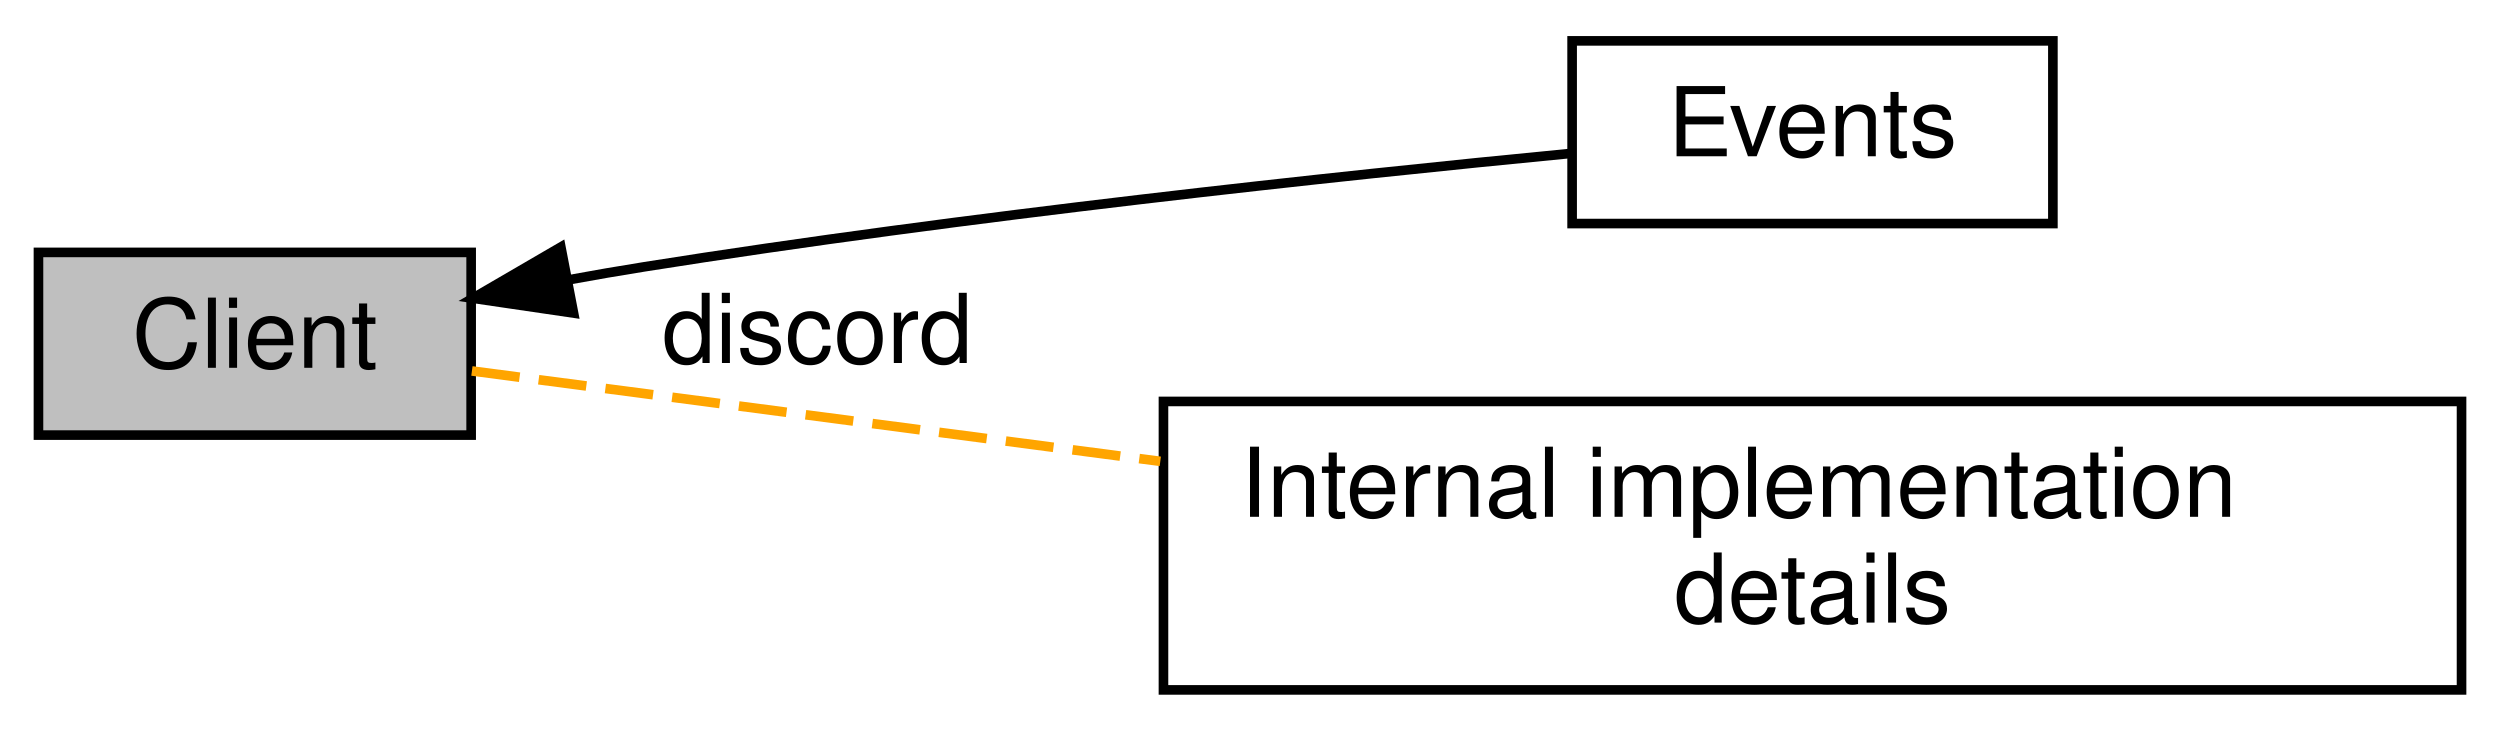
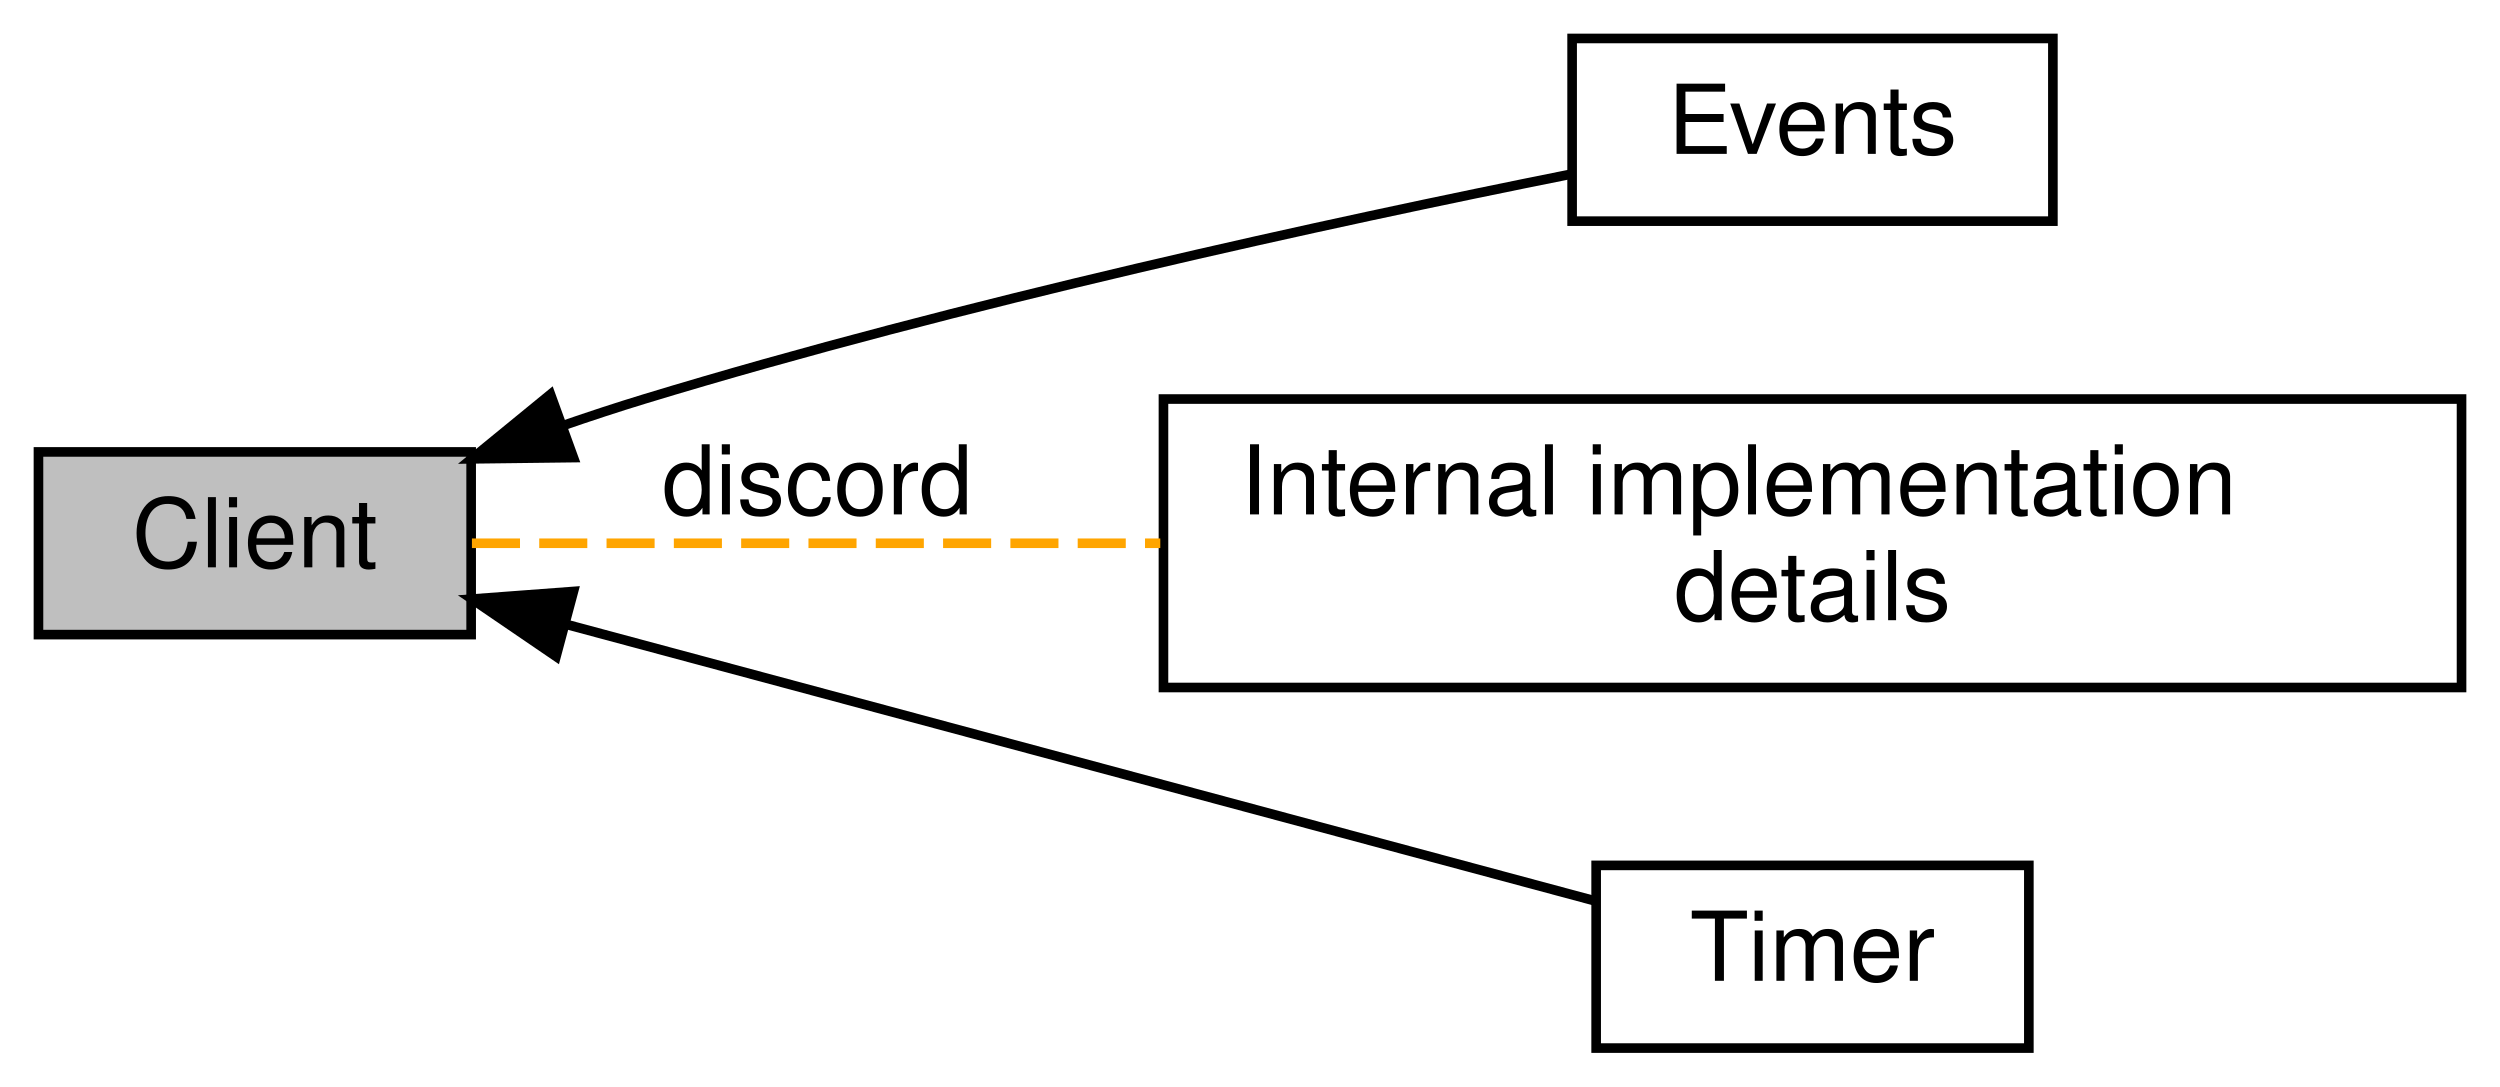
- <svg xmlns="http://www.w3.org/2000/svg" xmlns:xlink="http://www.w3.org/1999/xlink" width="260pt" height="76pt" viewBox="0.00 0.00 260.00 75.50">
-   <g id="graph0" class="graph" transform="scale(1 1) rotate(0) translate(4 71.5)">
+ <svg xmlns="http://www.w3.org/2000/svg" xmlns:xlink="http://www.w3.org/1999/xlink" width="260pt" height="113pt" viewBox="0.00 0.00 260.00 113.00">
+   <g id="graph0" class="graph" transform="scale(1 1) rotate(0) translate(4 109)">
    <g id="node1" class="node">
      <g id="a_node1">
        <a xlink:title="Functions and datatypes for the client.">
-           <polygon fill="#bfbfbf" stroke="black" points="45,-45.5 0,-45.5 0,-26.5 45,-26.5 45,-45.5" />
-           <text text-anchor="middle" x="22.5" y="-33.5" font-family="Helvetica,sans-Serif" font-size="10.00">Client</text>
+           <polygon fill="#bfbfbf" stroke="black" points="45,-62 0,-62 0,-43 45,-43 45,-62" />
+           <text text-anchor="middle" x="22.5" y="-50" font-family="Helvetica,sans-Serif" font-size="10.00">Client</text>
        </a>
      </g>
    </g>
    <g id="node2" class="node">
      <g id="a_node2">
        <a xlink:href="group__DiscordEvent.html" target="_top" xlink:title="The Discord public Events API supported by Concord.">
-           <polygon fill="none" stroke="black" points="209.5,-67.5 159.5,-67.5 159.5,-48.5 209.5,-48.5 209.5,-67.5" />
-           <text text-anchor="middle" x="184.5" y="-55.5" font-family="Helvetica,sans-Serif" font-size="10.00">Events</text>
+           <polygon fill="none" stroke="black" points="209.5,-105 159.5,-105 159.5,-86 209.5,-86 209.5,-105" />
+           <text text-anchor="middle" x="184.5" y="-93" font-family="Helvetica,sans-Serif" font-size="10.00">Events</text>
        </a>
      </g>
    </g>
    <g id="edge1" class="edge">
-       <path fill="none" stroke="black" d="M55.2,-42.66C57.84,-43.14 60.46,-43.6 63,-44 96.28,-49.29 135.03,-53.44 159.41,-55.8" />
-       <polygon fill="black" stroke="black" points="55.65,-39.19 45.17,-40.73 54.33,-46.06 55.65,-39.19" />
+       <path fill="none" stroke="black" d="M54.55,-64.74C57.39,-65.72 60.24,-66.66 63,-67.5 95.87,-77.51 134.73,-85.95 159.24,-90.86" />
+       <polygon fill="black" stroke="black" points="55.64,-61.41 45.05,-61.28 53.25,-67.99 55.64,-61.41" />
    </g>
    <g id="node3" class="node">
      <g id="a_node3">
        <a xlink:href="group__DiscordInternal.html" target="_top" xlink:title="Documentation useful when developing or debugging Concord itself.">
-           <polygon fill="none" stroke="black" points="252,-30 117,-30 117,0 252,0 252,-30" />
-           <text text-anchor="start" x="125" y="-18" font-family="Helvetica,sans-Serif" font-size="10.00">Internal implementation</text>
-           <text text-anchor="middle" x="184.5" y="-7" font-family="Helvetica,sans-Serif" font-size="10.00"> details</text>
+           <polygon fill="none" stroke="black" points="252,-67.5 117,-67.5 117,-37.5 252,-37.5 252,-67.5" />
+           <text text-anchor="start" x="125" y="-55.5" font-family="Helvetica,sans-Serif" font-size="10.00">Internal implementation</text>
+           <text text-anchor="middle" x="184.5" y="-44.5" font-family="Helvetica,sans-Serif" font-size="10.00"> details</text>
+         </a>
+       </g>
+     </g>
+     <g id="edge3" class="edge">
+       <path fill="none" stroke="orange" stroke-dasharray="5,2" d="M45.08,-52.5C63.5,-52.5 91.02,-52.5 116.67,-52.5" />
+       <text text-anchor="middle" x="81" y="-55.5" font-family="Helvetica,sans-Serif" font-size="10.00">discord</text>
+     </g>
+     <g id="node4" class="node">
+       <g id="a_node4">
+         <a xlink:href="group__DiscordTimer.html" target="_top" xlink:title="Schedule callbacks to be called in the future.">
+           <polygon fill="none" stroke="black" points="207,-19 162,-19 162,0 207,0 207,-19" />
+           <text text-anchor="middle" x="184.5" y="-7" font-family="Helvetica,sans-Serif" font-size="10.00">Timer</text>
        </a>
      </g>
    </g>
    <g id="edge2" class="edge">
-       <path fill="none" stroke="orange" stroke-dasharray="5,2" d="M45.08,-33.17C63.5,-30.75 91.02,-27.14 116.67,-23.77" />
-       <text text-anchor="middle" x="81" y="-34" font-family="Helvetica,sans-Serif" font-size="10.00">discord</text>
+       <path fill="none" stroke="black" d="M55.1,-44.01C86.63,-35.53 134.23,-22.74 161.75,-15.34" />
+       <polygon fill="black" stroke="black" points="53.83,-40.73 45.08,-46.7 55.64,-47.49 53.83,-40.73" />
    </g>
  </g>
</svg>
